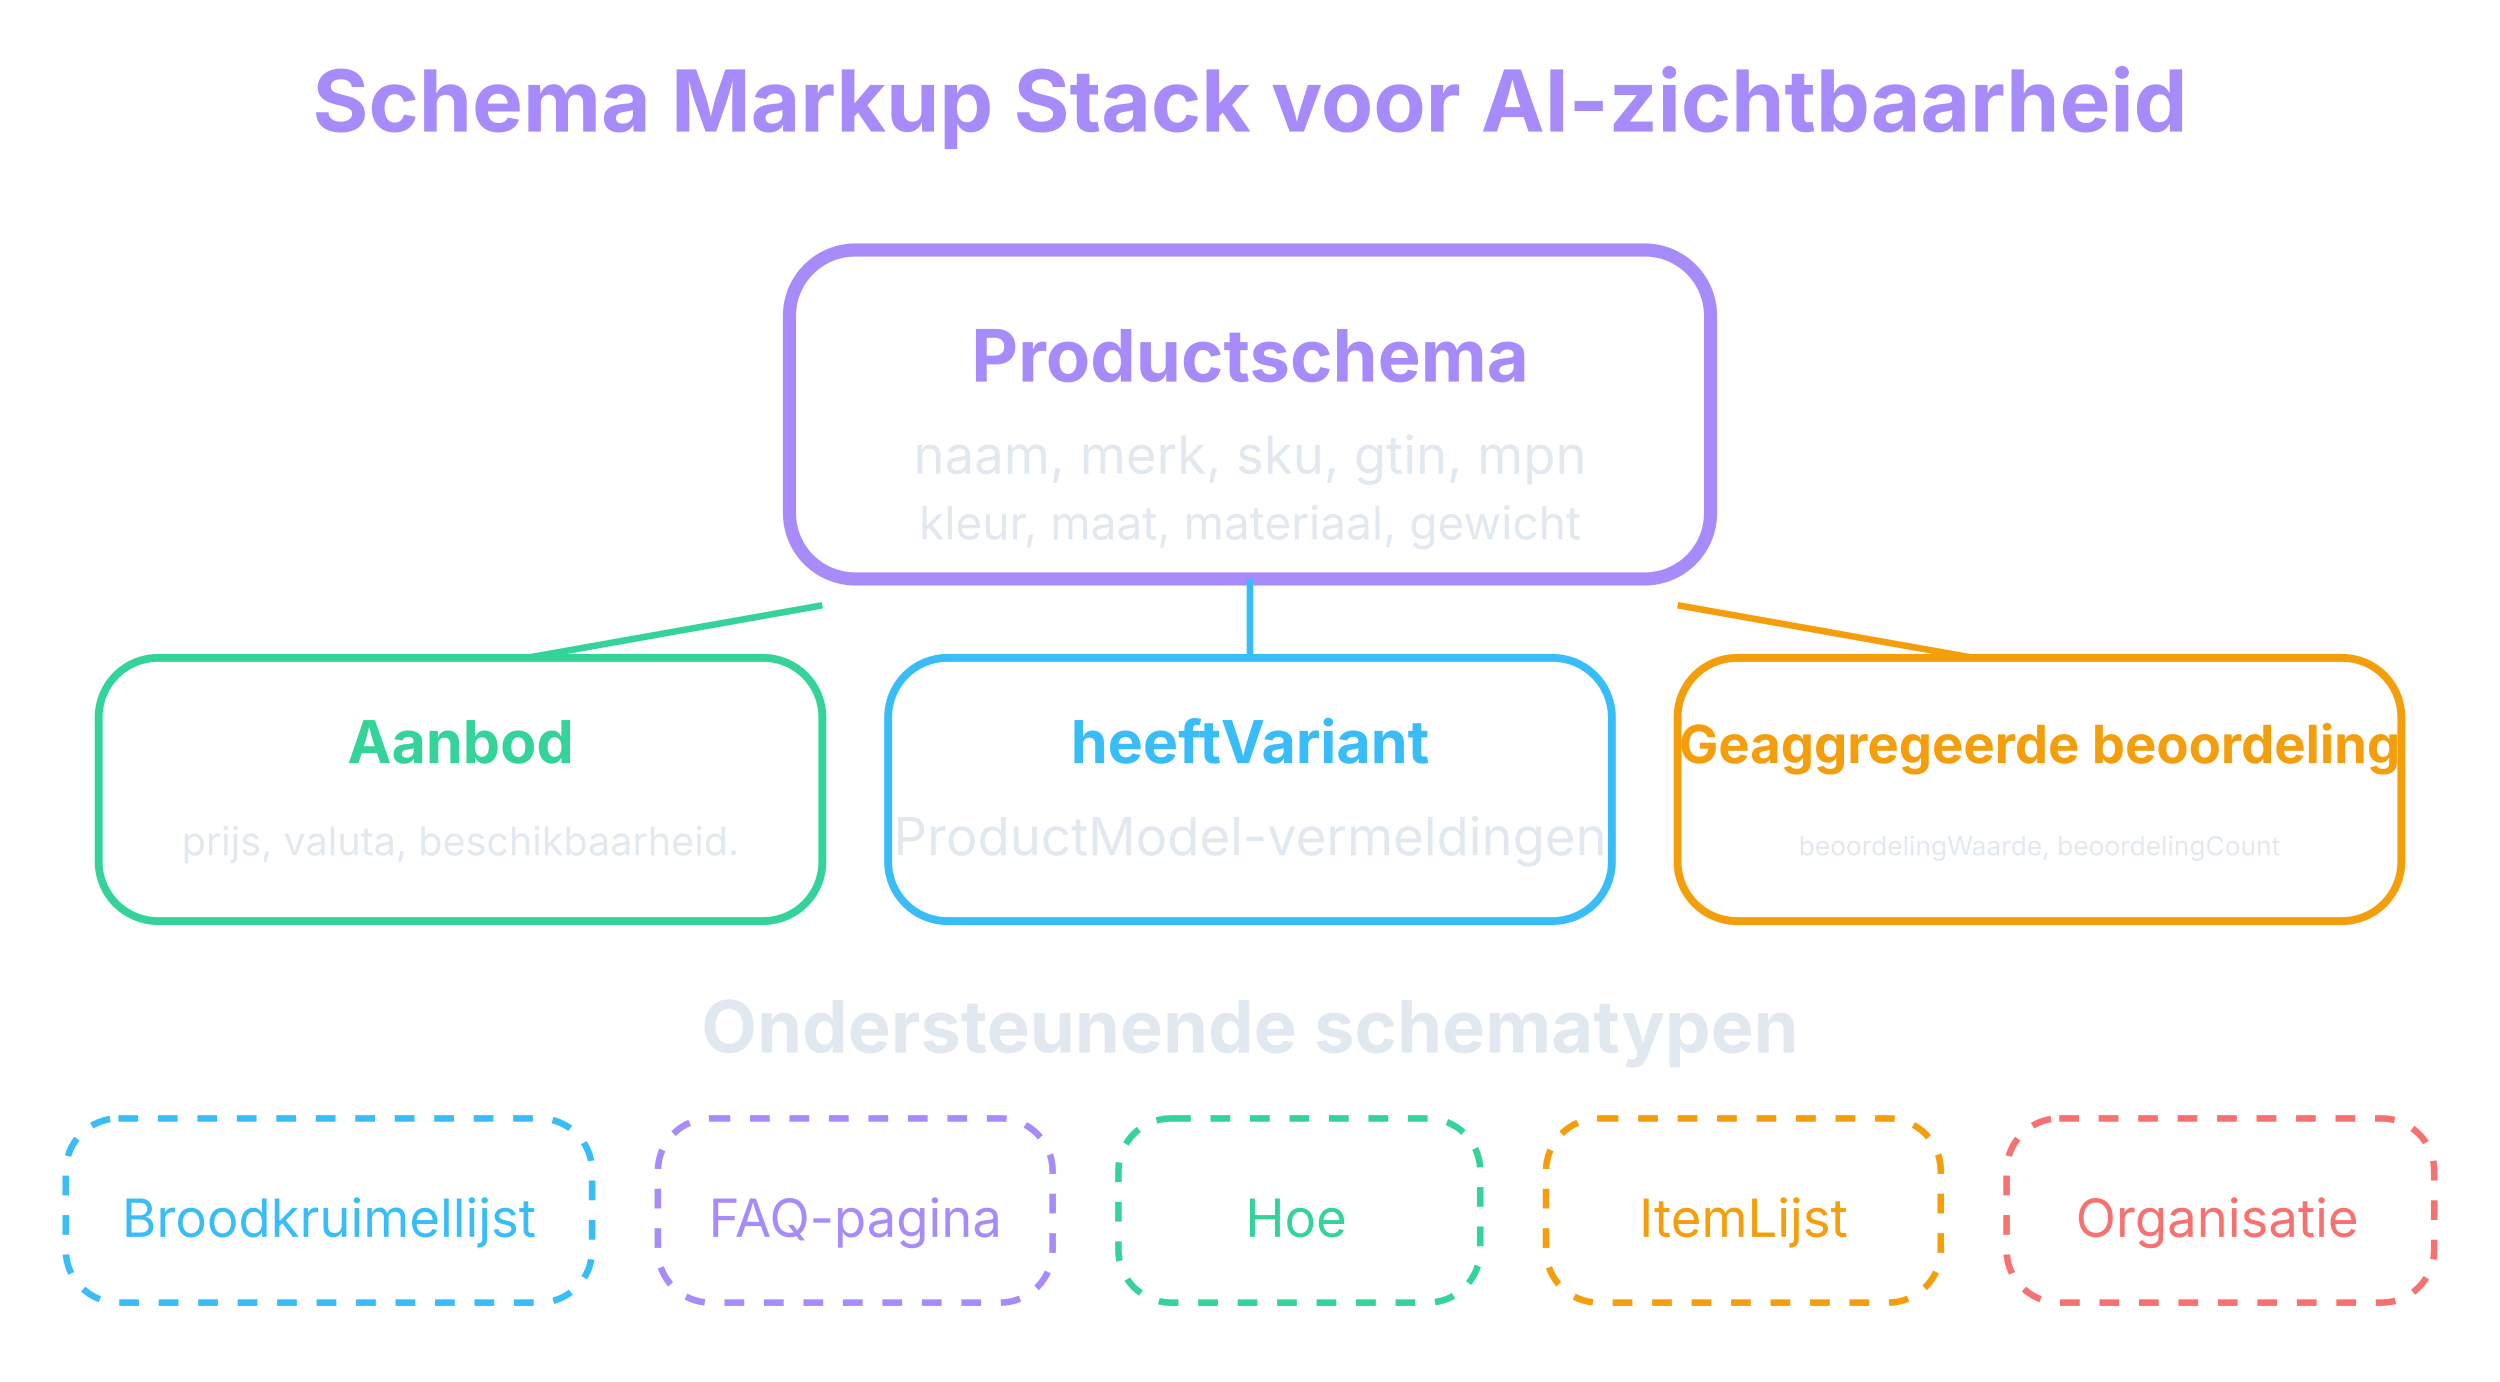
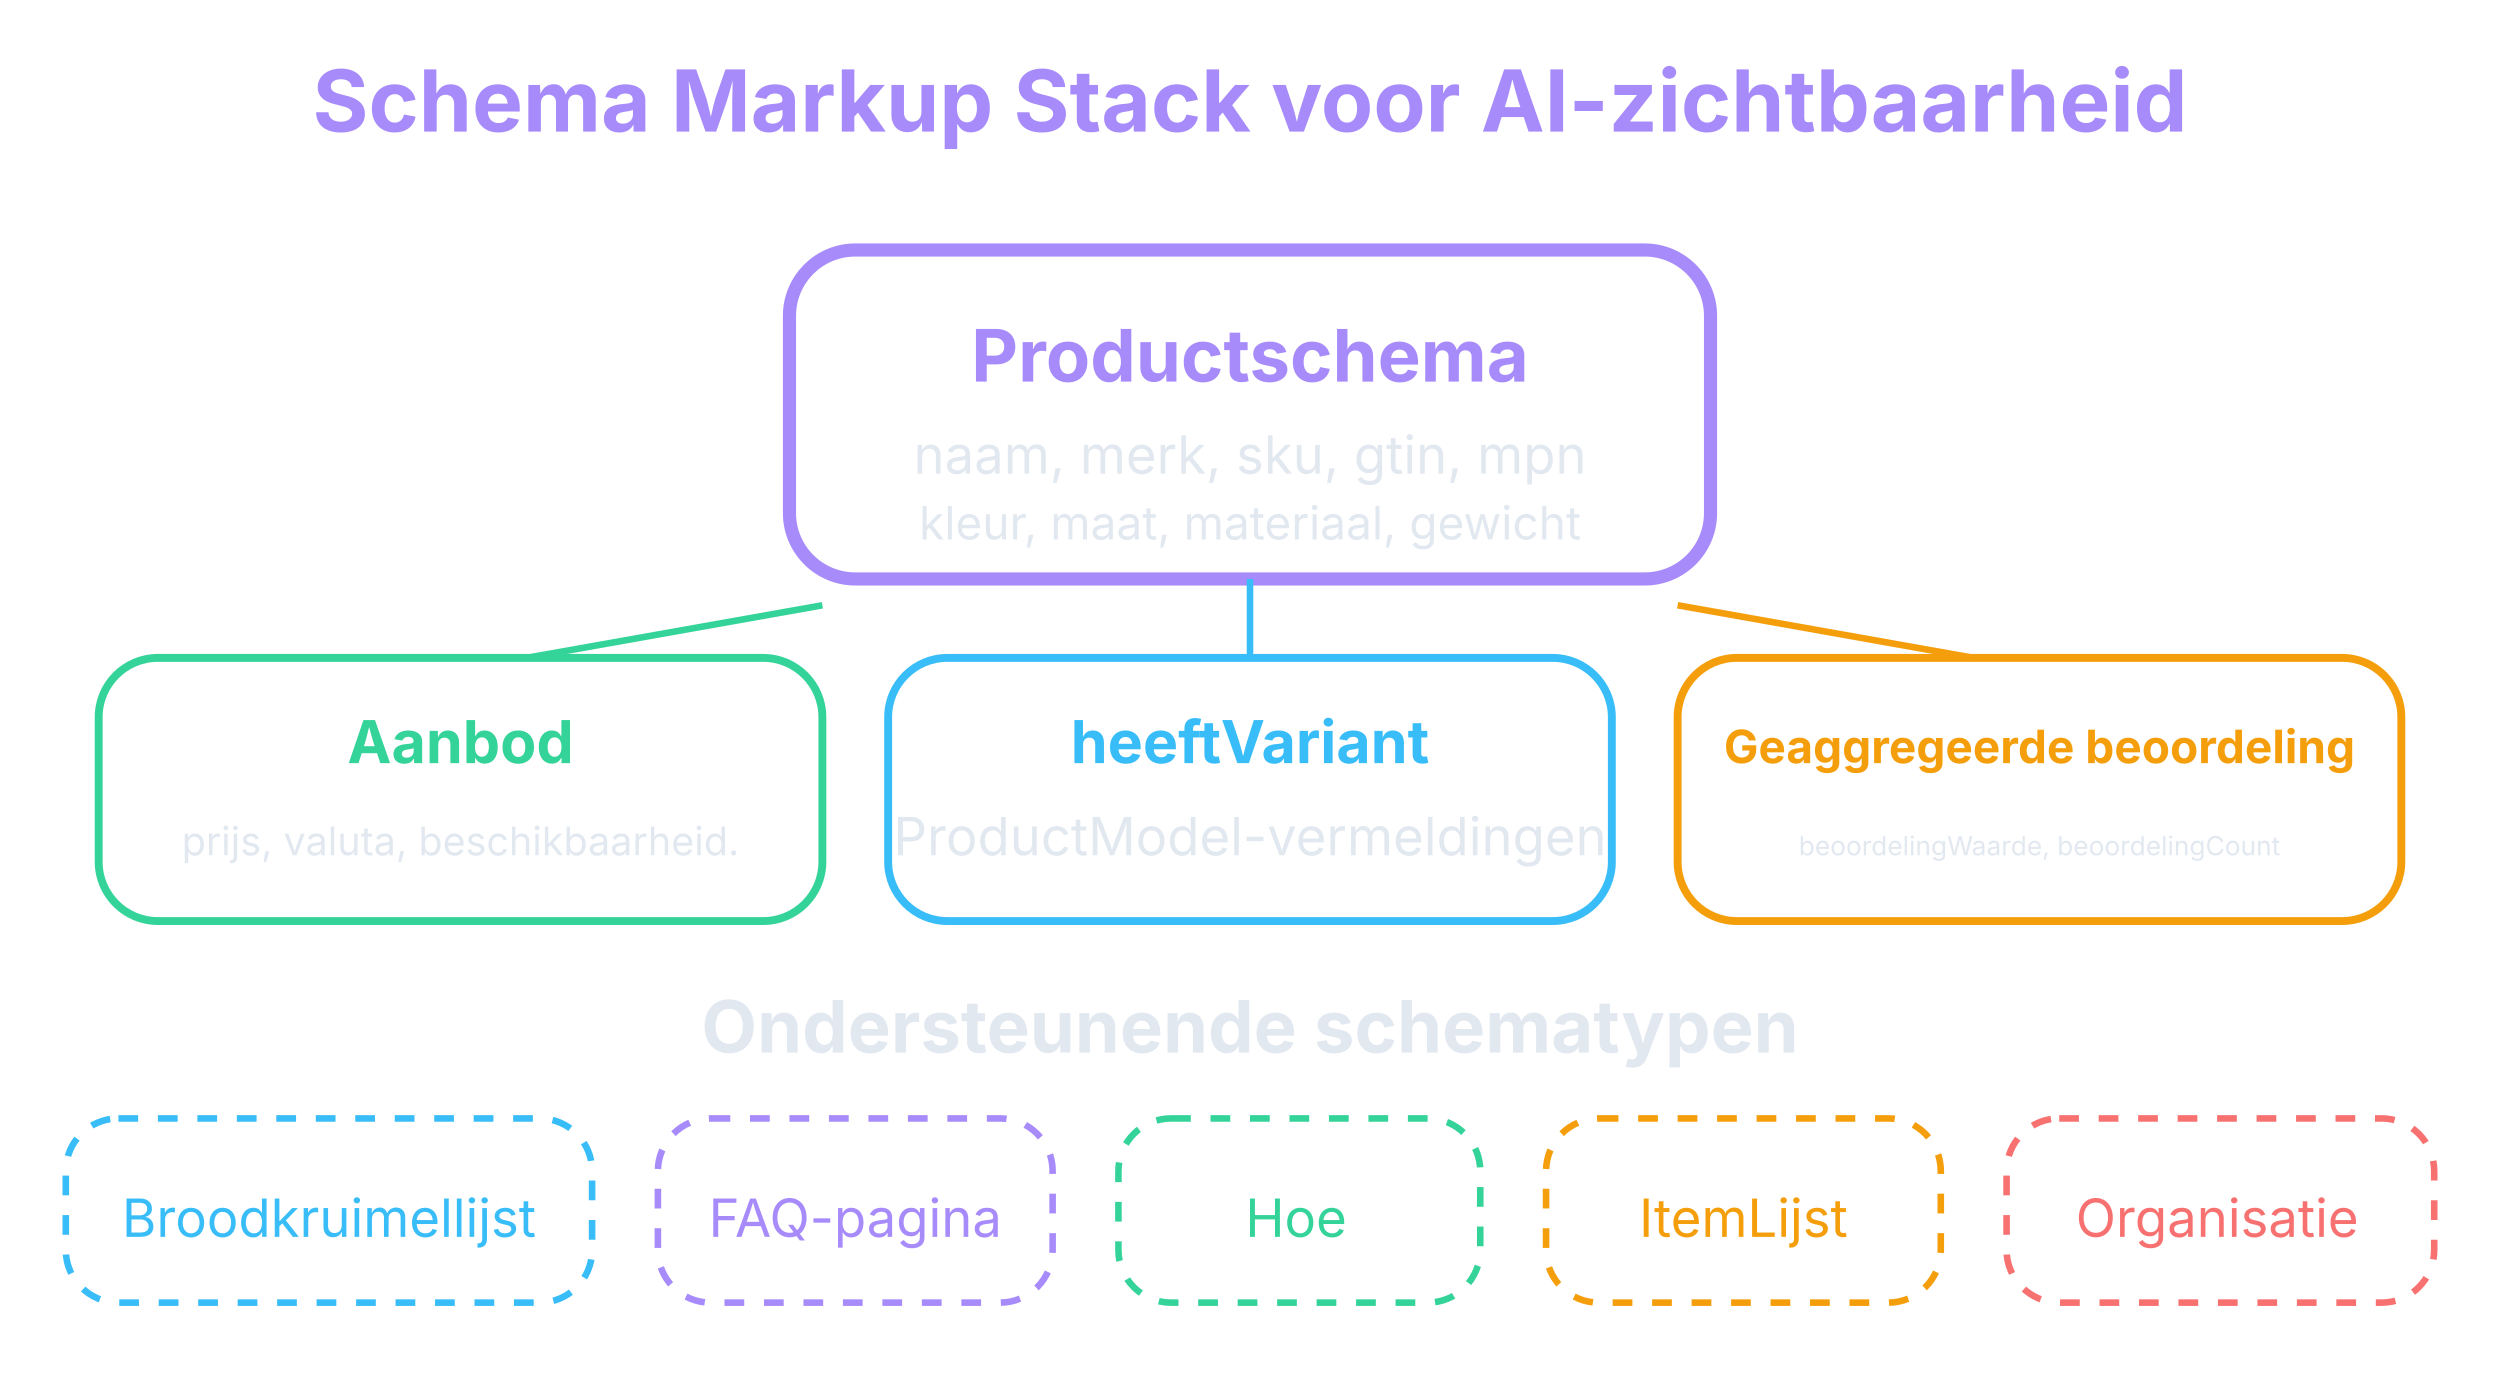
<svg xmlns="http://www.w3.org/2000/svg" viewBox="0 0 380 210" fill="none">
  <text x="190" y="20" text-anchor="middle" font-family="Inter, -apple-system, BlinkMacSystemFont, 'Segoe UI', Roboto, sans-serif" font-size="13" font-weight="bold" fill="#a78bfa">Schema Markup Stack voor AI-zichtbaarheid</text>
  <rect x="120" y="38" width="140" height="50" rx="10" stroke="#a78bfa" stroke-width="2" />
  <text x="190" y="58" text-anchor="middle" font-family="Inter, -apple-system, BlinkMacSystemFont, 'Segoe UI', Roboto, sans-serif" font-size="11" font-weight="bold" fill="#a78bfa">Productschema</text>
  <text x="190" y="72" text-anchor="middle" font-family="Inter, -apple-system, BlinkMacSystemFont, 'Segoe UI', Roboto, sans-serif" font-size="8" fill="#e2e8f0">naam, merk, sku, gtin, mpn</text>
  <text x="190" y="82" text-anchor="middle" font-family="Inter, -apple-system, BlinkMacSystemFont, 'Segoe UI', Roboto, sans-serif" font-size="7" fill="#e2e8f0">kleur, maat, materiaal, gewicht</text>
  <rect x="15" y="100" width="110" height="40" rx="9" stroke="#34d399" stroke-width="1.2" />
  <text x="70" y="116" text-anchor="middle" font-family="Inter, -apple-system, BlinkMacSystemFont, 'Segoe UI', Roboto, sans-serif" font-size="9" font-weight="bold" fill="#34d399">Aanbod</text>
  <text x="70" y="130" text-anchor="middle" font-family="Inter, -apple-system, BlinkMacSystemFont, 'Segoe UI', Roboto, sans-serif" font-size="6" fill="#e2e8f0">prijs, valuta, beschikbaarheid.</text>
  <path d="M125 92 L80 100" stroke="#34d399" stroke-width="1" />
  <rect x="135" y="100" width="110" height="40" rx="9" stroke="#38bdf8" stroke-width="1.2" />
  <text x="190" y="116" text-anchor="middle" font-family="Inter, -apple-system, BlinkMacSystemFont, 'Segoe UI', Roboto, sans-serif" font-size="9" font-weight="bold" fill="#38bdf8">heeftVariant</text>
  <text x="190" y="130" text-anchor="middle" font-family="Inter, -apple-system, BlinkMacSystemFont, 'Segoe UI', Roboto, sans-serif" font-size="8" fill="#e2e8f0">ProductModel-vermeldingen</text>
  <path d="M190 88 L190 100" stroke="#38bdf8" stroke-width="1" />
  <rect x="255" y="100" width="110" height="40" rx="9" stroke="#f59e0b" stroke-width="1.2" />
-   <text x="310" y="116" text-anchor="middle" font-family="Inter, -apple-system, BlinkMacSystemFont, 'Segoe UI', Roboto, sans-serif" font-size="8" font-weight="bold" fill="#f59e0b">Geaggregeerde beoordeling</text>
+   <text x="310" y="116" text-anchor="middle" font-family="Inter, -apple-system, BlinkMacSystemFont, 'Segoe UI', Roboto, sans-serif" font-size="7" font-weight="bold" fill="#f59e0b">Geaggregeerde beoordeling</text>
  <text x="310" y="130" text-anchor="middle" font-family="Inter, -apple-system, BlinkMacSystemFont, 'Segoe UI', Roboto, sans-serif" font-size="4" fill="#e2e8f0">beoordelingWaarde, beoordelingCount</text>
  <path d="M255 92 L300 100" stroke="#f59e0b" stroke-width="1" />
  <text x="190" y="160" text-anchor="middle" font-family="Inter, -apple-system, BlinkMacSystemFont, 'Segoe UI', Roboto, sans-serif" font-size="11" font-weight="bold" fill="#e2e8f0">Ondersteunende schematypen</text>
  <rect x="10" y="170" width="80" height="28" rx="8" stroke="#38bdf8" stroke-width="1" stroke-dasharray="3" />
  <text x="50" y="188" text-anchor="middle" font-family="Inter, -apple-system, BlinkMacSystemFont, 'Segoe UI', Roboto, sans-serif" font-size="8" fill="#38bdf8">Broodkruimellijst</text>
  <rect x="100" y="170" width="60" height="28" rx="8" stroke="#a78bfa" stroke-width="1" stroke-dasharray="3" />
  <text x="130" y="188" text-anchor="middle" font-family="Inter, -apple-system, BlinkMacSystemFont, 'Segoe UI', Roboto, sans-serif" font-size="8" fill="#a78bfa">FAQ-pagina</text>
  <rect x="170" y="170" width="55" height="28" rx="8" stroke="#34d399" stroke-width="1" stroke-dasharray="3" />
  <text x="197" y="188" text-anchor="middle" font-family="Inter, -apple-system, BlinkMacSystemFont, 'Segoe UI', Roboto, sans-serif" font-size="8" fill="#34d399">Hoe</text>
  <rect x="235" y="170" width="60" height="28" rx="8" stroke="#f59e0b" stroke-width="1" stroke-dasharray="3" />
  <text x="265" y="188" text-anchor="middle" font-family="Inter, -apple-system, BlinkMacSystemFont, 'Segoe UI', Roboto, sans-serif" font-size="8" fill="#f59e0b">ItemLijst</text>
  <rect x="305" y="170" width="65" height="28" rx="8" stroke="#f87171" stroke-width="1" stroke-dasharray="3" />
  <text x="337" y="188" text-anchor="middle" font-family="Inter, -apple-system, BlinkMacSystemFont, 'Segoe UI', Roboto, sans-serif" font-size="8" fill="#f87171">Organisatie</text>
</svg>
